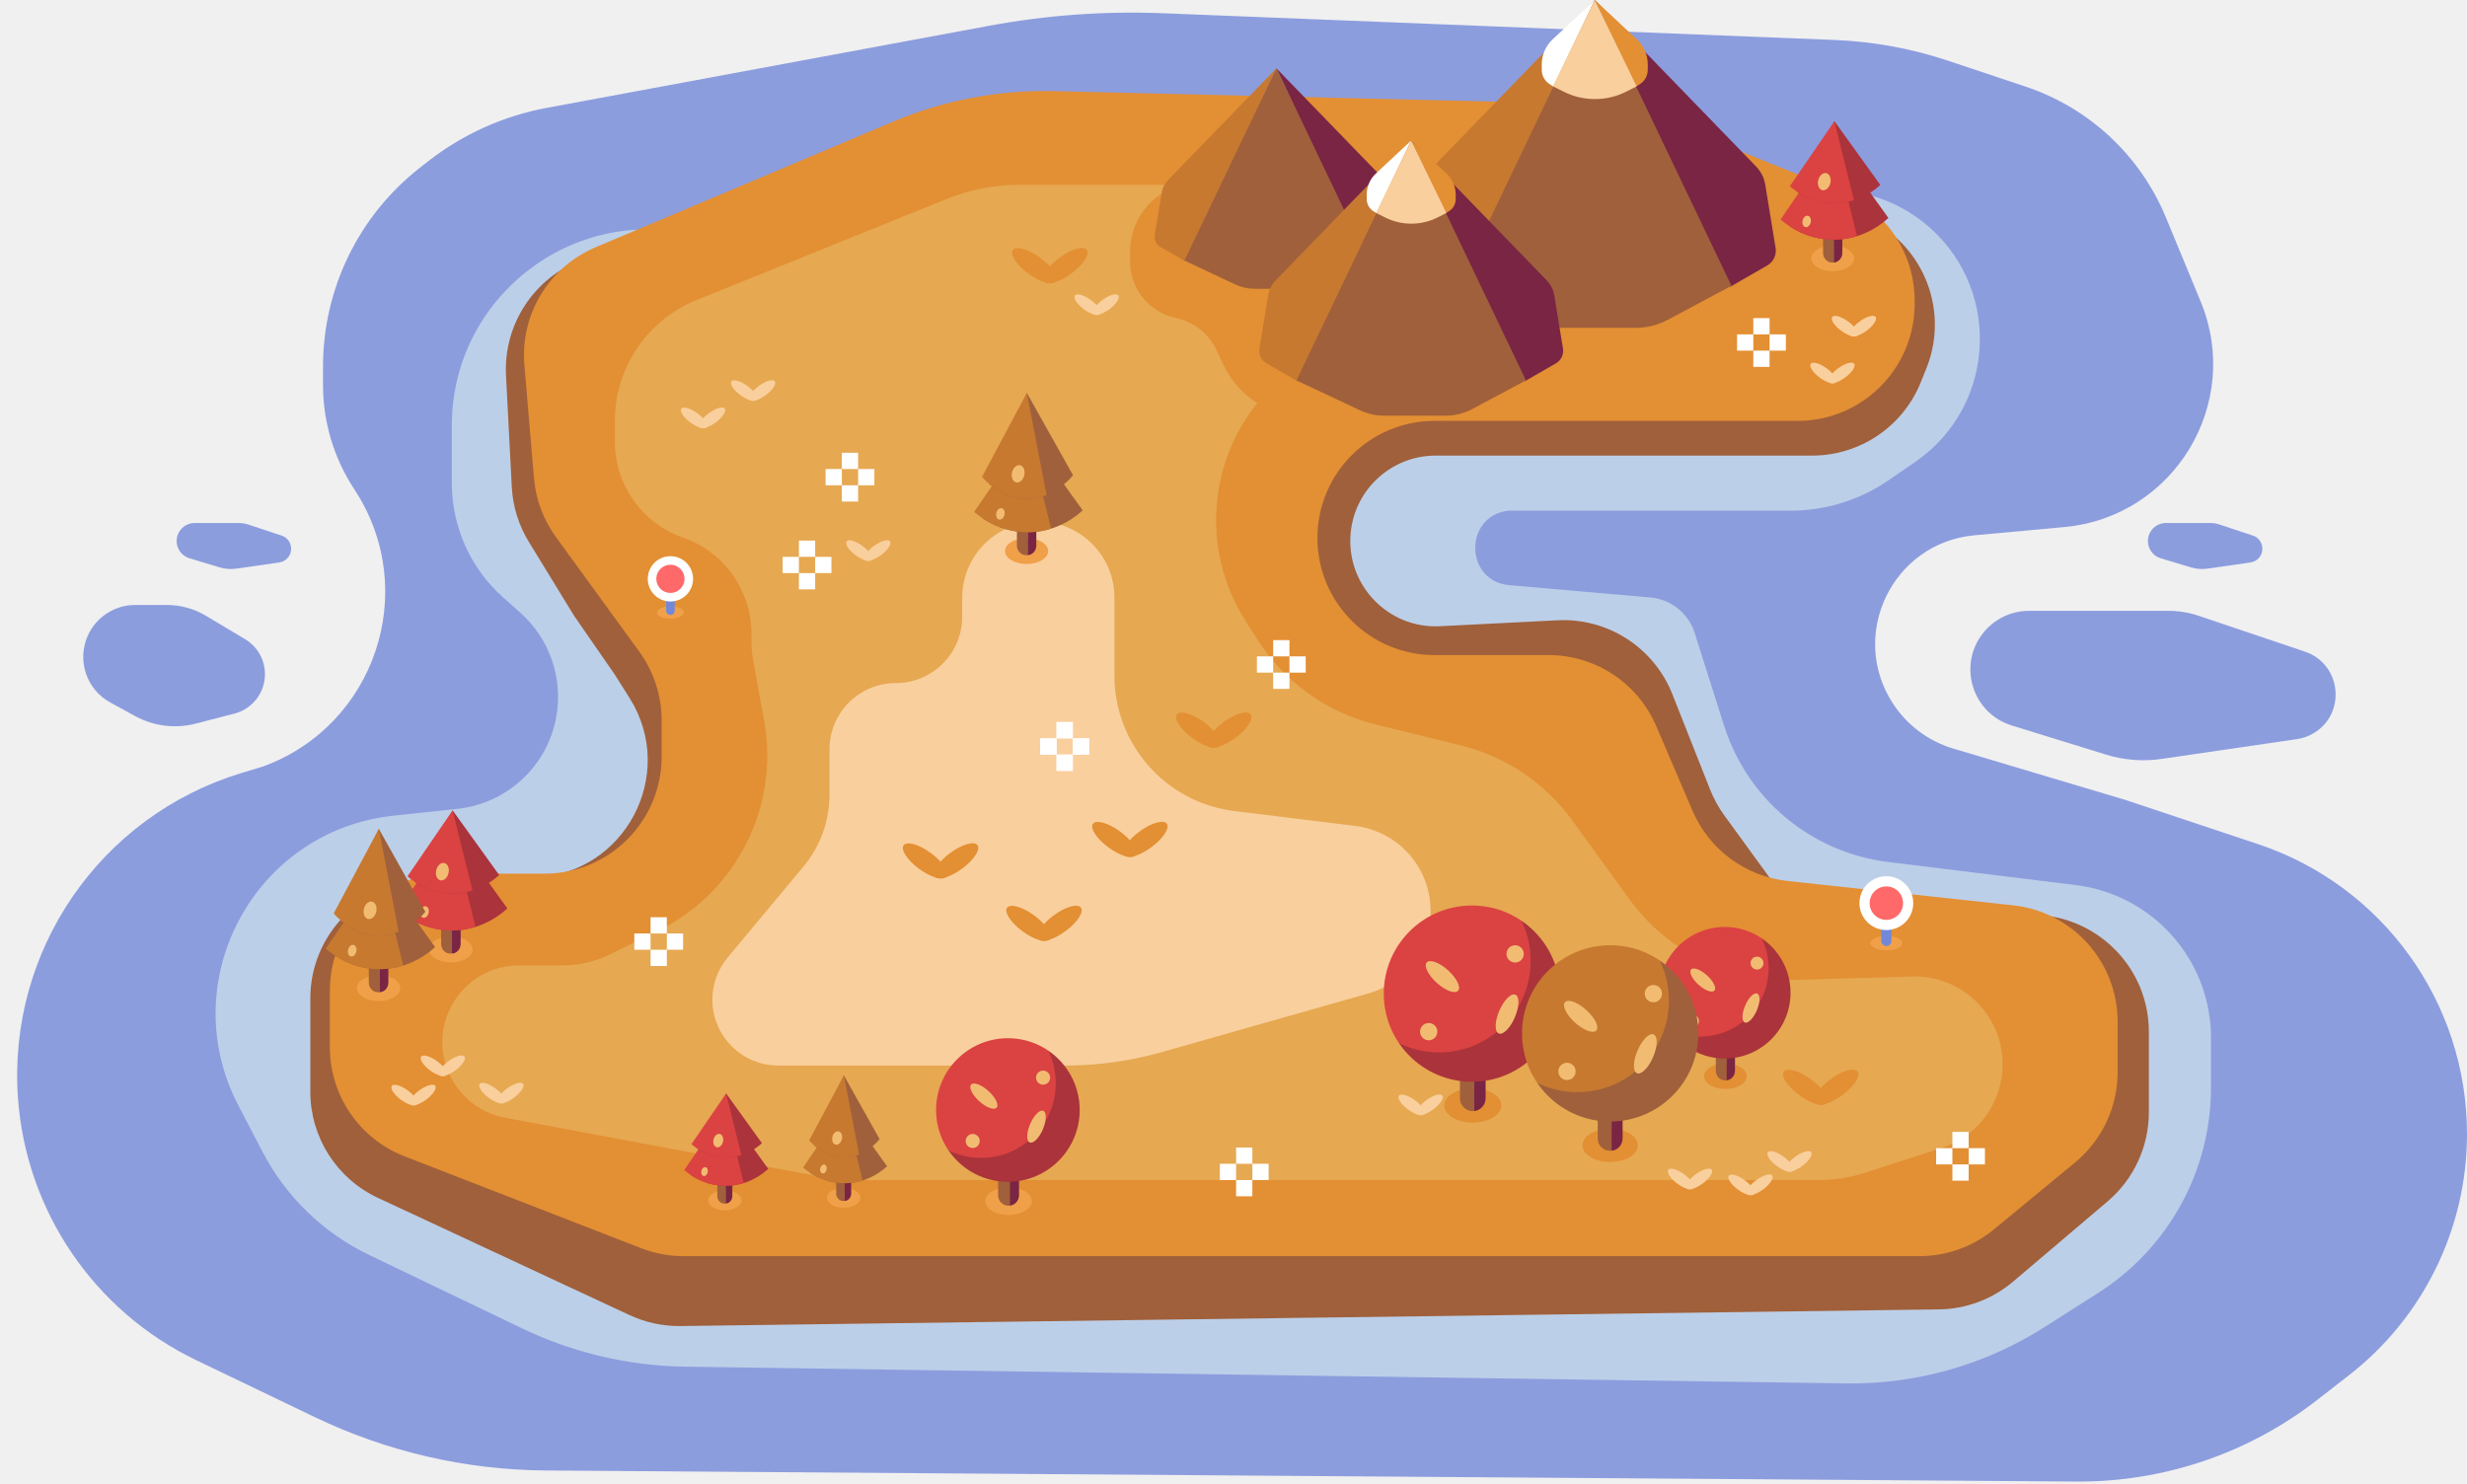
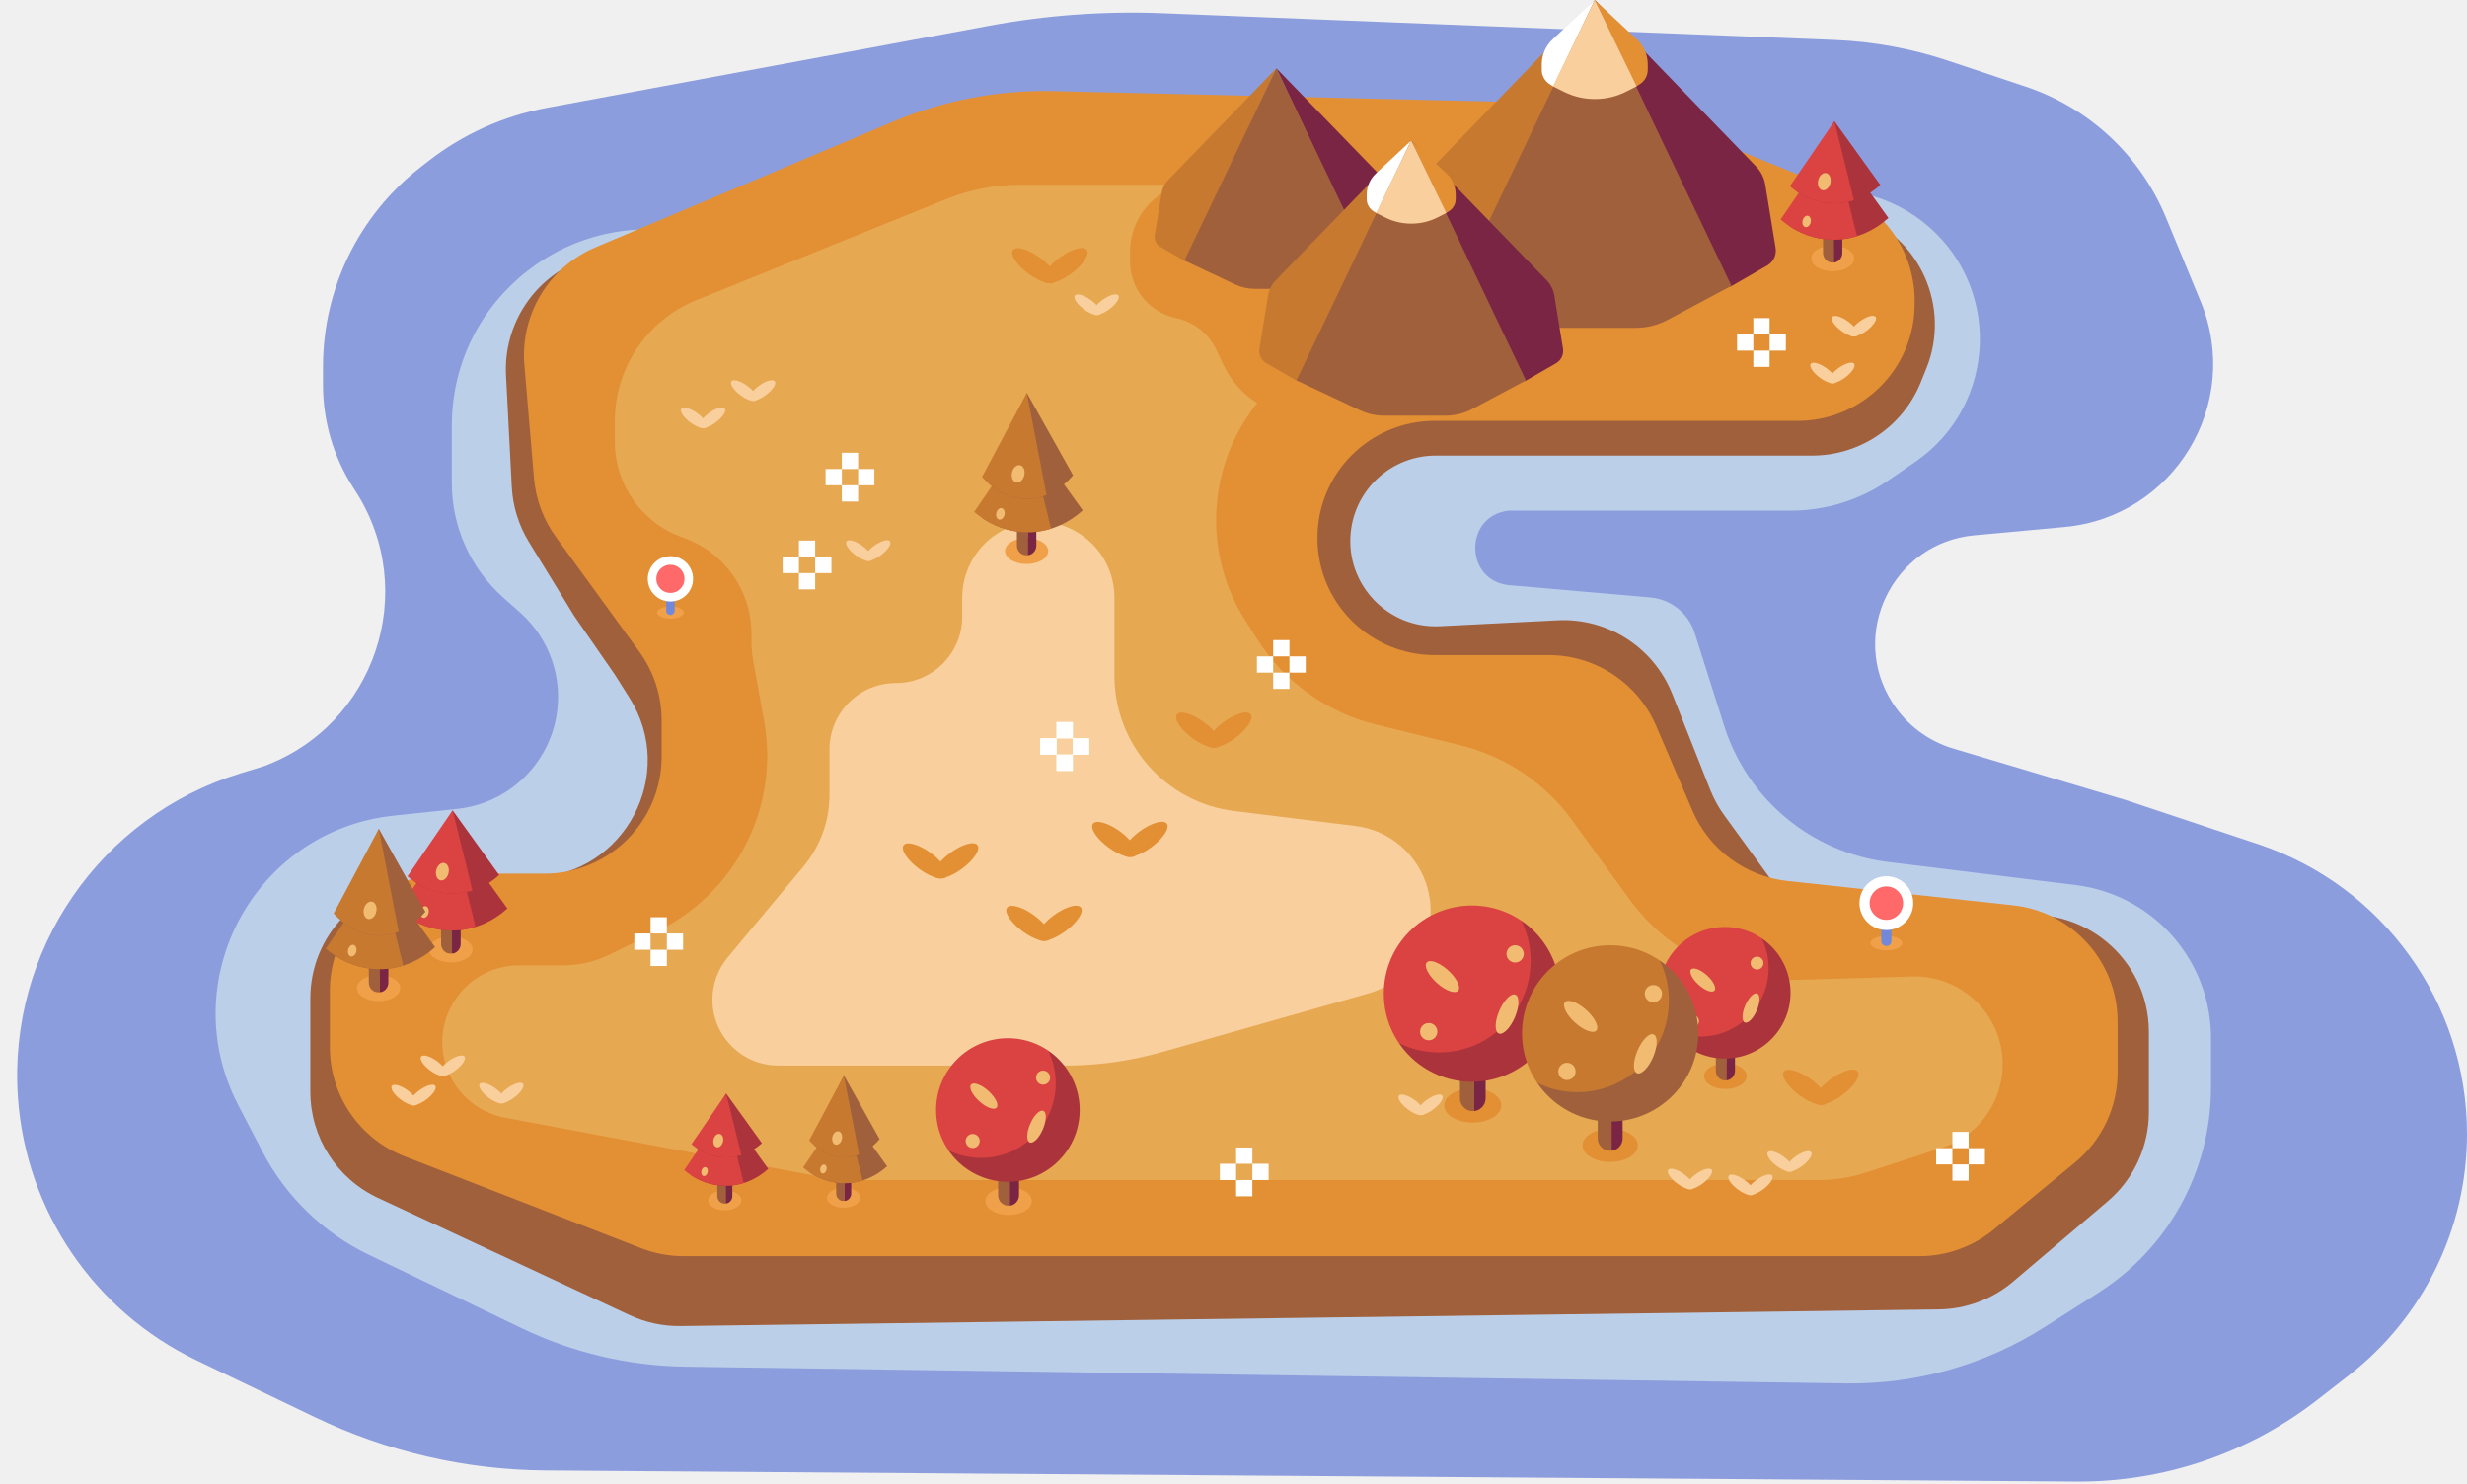
<svg xmlns="http://www.w3.org/2000/svg" width="1264" height="760" viewBox="0 0 1264 760" fill="none">
  <path d="M969.801 360.381C946.94 325.092 969.746 278.144 1011.62 274.3L1057.68 270.071C1113.95 264.906 1149.12 206.72 1127.54 154.504L1109.72 111.403C1096.63 79.72 1070.43 55.279 1037.92 44.413L998.208 31.142C979.405 24.858 959.807 21.269 939.998 20.48L595.805 6.783C566.028 5.598 536.212 7.744 506.912 13.182L280.098 55.275C257.984 59.379 237.183 68.743 219.451 82.578L215.272 85.838C183.862 110.343 165.5 147.958 165.5 187.796V197.254C165.5 215.885 170.858 234.123 180.936 249.793L182.204 251.764C215.168 303.018 192.187 371.616 135 392.669V392.669L123.543 396.158C51.267 418.166 3.819 487.234 9.202 562.594V562.594C13.344 620.561 48.232 671.864 100.62 697.02L161.238 726.129C198.15 743.854 238.524 753.199 279.47 753.495L1063.86 759.17C1108.53 759.493 1152.01 744.752 1187.28 717.327L1203.54 704.676C1241.69 675.013 1264 629.399 1264 581.078V581.078C1264 513.682 1220.87 453.848 1156.93 432.538L1089.11 409.932L1000.74 383.56C987.998 379.757 977.029 371.54 969.801 360.381V360.381Z" fill="#8C9DDE" />
  <path d="M917.461 261.669C935.397 261.669 952.91 256.223 967.682 246.052L981.343 236.646C1023.81 207.406 1025.7 145.357 985.093 113.586V113.586C975.097 105.765 963.308 100.558 950.794 98.437L749.593 64.333C738.551 62.462 727.37 61.521 716.17 61.521L610.486 61.521C588.316 61.521 566.301 65.207 545.34 72.428L413.074 117.997C394.75 124.31 374.99 125.191 356.176 120.533V120.533C292.789 104.841 231.5 152.808 231.5 218.109V247.54C231.5 269.94 241.077 291.272 257.816 306.158L266.585 313.957C281.732 327.427 288.702 347.856 284.947 367.776V367.776C280.229 392.802 259.666 411.778 234.342 414.474L201.68 417.951C130.259 425.554 88.906 502.679 122.1 566.374L134.514 590.197C146.515 613.224 165.649 631.747 189.053 642.993L267.3 680.592C293.453 693.159 322.028 699.885 351.041 700.303L945.819 708.874C981.817 709.392 1017.18 699.36 1047.54 680.013L1075.1 662.457C1111.06 639.542 1132.83 599.852 1132.83 557.21V531.85C1132.83 504.704 1118.88 479.464 1095.89 465.024V465.024C1086.08 458.863 1075.04 454.936 1063.54 453.522L967.385 441.696C928.155 436.872 895.337 409.62 883.387 371.944L868.293 324.357C865.088 314.253 856.119 307.069 845.559 306.15L773.387 299.863C750.26 297.848 749.918 264.152 773 261.669V261.669H917.461Z" fill="#BCCFE8" />
  <path d="M856.839 355.682C847.371 331.765 823.711 316.543 798.021 317.842L737.796 320.887C711.064 322.239 689.398 299.48 692.061 272.846V272.846C694.297 250.485 713.114 233.455 735.588 233.455H928.484C952.965 233.455 974.991 218.582 984.138 195.873L986.993 188.786C999.602 157.483 983.925 121.943 952.306 110.151L835.142 66.452C828.435 63.95 821.334 62.669 814.175 62.669H494.985C487.722 62.669 480.519 63.987 473.728 66.561L297.924 133.165C273.54 142.403 257.914 166.332 259.261 192.372L262.212 249.439C262.729 259.433 265.738 269.14 270.964 277.674L294.232 315.669L315 345.669L322.533 357.608C347.234 396.755 320.179 447.944 273.919 449.587L216.87 451.613C184.582 452.76 159 479.267 159 511.576V559.431C159 582.756 172.518 603.967 193.661 613.818L322.574 673.879C330.753 677.69 339.685 679.607 348.707 679.487L993.42 670.954C1007.37 670.77 1020.82 665.73 1031.45 656.702L1079.83 615.64C1093.26 604.24 1101 587.514 1101 569.898V528.771C1101 490.936 1066.41 462.545 1029.3 469.922L972.647 481.185C949.696 485.747 926.187 476.551 912.424 457.627L883.468 417.813C880.501 413.733 878.061 409.296 876.204 404.605L856.839 355.682Z" fill="#A0603B" />
  <path d="M848.585 372.034C839.13 349.973 817.438 335.669 793.436 335.669H735C701.863 335.669 675 308.806 675 275.669V275.669C675 242.532 701.863 215.669 735 215.669H921C954.137 215.669 981 188.806 981 155.669V154.088C981 129.655 966.185 107.663 943.542 98.483L843.157 57.787C836.441 55.064 829.288 53.58 822.043 53.408L539.981 46.692C511.65 46.018 483.5 51.371 457.396 62.398L305.116 126.723C281.191 136.83 266.484 161.182 268.677 187.061L273.586 244.986C274.511 255.899 278.406 266.352 284.848 275.209L327.524 333.89C334.983 344.145 339 356.499 339 369.18V387.669C339 420.806 312.137 447.669 279 447.669H229C195.863 447.669 169 474.532 169 507.669V536.6C169 561.357 184.206 583.572 207.285 592.532L328.523 639.601C335.448 642.29 342.811 643.669 350.238 643.669H983.444C997.379 643.669 1010.88 638.819 1021.63 629.951L1063.18 595.668C1077 584.27 1085 567.296 1085 549.385V523.546C1085 492.899 1061.9 467.178 1031.43 463.892L915.891 451.432C894.338 449.107 875.715 435.338 867.176 415.413L848.585 372.034Z" fill="#E38F33" />
  <path d="M805.508 420.307C791.62 401.17 771.4 387.572 748.438 381.929L704.859 371.219C679.915 365.089 658.286 349.594 644.456 327.948L638.177 318.119C626.413 299.707 621.294 277.828 623.666 256.107V256.107C628.978 207.49 670.04 170.669 718.947 170.669H897.571C906.027 170.669 913.993 166.698 919.083 159.945V159.945C930.851 144.333 922.593 121.779 903.526 117.457L812.525 96.828C806.195 95.393 799.724 94.669 793.233 94.669H522.448C509.603 94.669 496.878 97.144 484.969 101.958L356.82 153.763C331.545 163.98 315 188.515 315 215.776V226.294C315 248.477 329.046 268.227 350 275.508V275.508C370.954 282.788 385 302.539 385 324.721V328.493C385 331.937 385.31 335.373 385.926 338.761L391.475 369.283C399.477 413.292 377.279 457.263 337.118 476.957L312.41 489.074C304.903 492.755 296.653 494.669 288.292 494.669H265.992C238.453 494.669 219.423 522.216 229.169 547.973V547.973C234.032 560.825 245.244 570.211 258.751 572.739L420.28 602.963C426.345 604.098 432.502 604.669 438.673 604.669H932.342C940.176 604.669 947.961 603.436 955.412 601.016L994.96 588.17C1024.37 578.619 1035.62 542.947 1017.01 518.254V518.254C1008.22 506.597 994.329 499.922 979.738 500.348L934.5 501.669L918.819 502.127C885.771 503.092 854.383 487.66 834.965 460.901L805.508 420.307Z" fill="#E6A851" />
  <ellipse cx="364.915" cy="214.113" rx="7.985" ry="2.966" transform="rotate(-36.245 364.915 214.113)" fill="#F9CF9D" />
  <ellipse rx="7.985" ry="2.966" transform="matrix(-0.806496 -0.59124 -0.59124 0.806496 355.541 214.154)" fill="#F9CF9D" />
  <ellipse cx="390.567" cy="200.113" rx="7.985" ry="2.966" transform="rotate(-36.245 390.567 200.113)" fill="#F9CF9D" />
  <ellipse rx="7.985" ry="2.966" transform="matrix(-0.806496 -0.59124 -0.59124 0.806496 381.193 200.154)" fill="#F9CF9D" />
  <ellipse cx="449.567" cy="282.113" rx="7.985" ry="2.966" transform="rotate(-36.245 449.567 282.113)" fill="#F9CF9D" />
  <ellipse rx="7.985" ry="2.966" transform="matrix(-0.806496 -0.59124 -0.59124 0.806496 440.193 282.154)" fill="#F9CF9D" />
  <ellipse cx="566.567" cy="156.113" rx="7.985" ry="2.966" transform="rotate(-36.245 566.567 156.113)" fill="#F9CF9D" />
  <ellipse rx="7.985" ry="2.966" transform="matrix(-0.806496 -0.59124 -0.59124 0.806496 557.193 156.154)" fill="#F9CF9D" />
  <ellipse cx="954.567" cy="167.113" rx="7.985" ry="2.966" transform="rotate(-36.245 954.567 167.113)" fill="#F9CF9D" />
  <ellipse rx="7.985" ry="2.966" transform="matrix(-0.806496 -0.59124 -0.59124 0.806496 945.193 167.154)" fill="#F9CF9D" />
  <ellipse cx="943.567" cy="191.113" rx="7.985" ry="2.966" transform="rotate(-36.245 943.567 191.113)" fill="#F9CF9D" />
  <ellipse rx="7.985" ry="2.966" transform="matrix(-0.806496 -0.59124 -0.59124 0.806496 934.193 191.154)" fill="#F9CF9D" />
  <ellipse cx="732.567" cy="566.113" rx="7.985" ry="2.966" transform="rotate(-36.245 732.567 566.113)" fill="#F9CF9D" />
  <ellipse rx="7.985" ry="2.966" transform="matrix(-0.806496 -0.59124 -0.59124 0.806496 723.193 566.154)" fill="#F9CF9D" />
  <ellipse cx="966.5" cy="483.275" rx="8.196" ry="3.725" fill="#F0A048" />
  <rect x="963.892" y="471.353" width="5.216" height="13.412" rx="2.608" fill="#7289DA" />
  <circle cx="966.5" cy="462.784" r="11.177" fill="#FF6969" stroke="white" stroke-width="5.216" />
  <ellipse cx="343.5" cy="313.863" rx="6.902" ry="3.137" fill="#F0A048" />
  <rect x="341.304" y="303.823" width="4.392" height="11.294" rx="2.196" fill="#7289DA" />
  <circle cx="343.5" cy="296.608" r="9.412" fill="#FF6969" stroke="white" stroke-width="4.392" />
  <path d="M571 306.262C571 280.792 546.985 262.158 522.313 268.484V268.484C505.063 272.907 493 288.453 493 306.262V316C493 334.778 477.778 350 459 350V350C440.222 350 425 365.222 425 384V407.267C425 420.663 420.303 433.636 411.727 443.928L372.828 490.607C367.77 496.676 365 504.327 365 512.227V512.227C365 530.879 380.121 546 398.773 546H545.825C562.528 546 579.15 543.686 595.218 539.123L701.084 509.063C719.969 503.7 733 486.454 733 466.822V466.822C733 444.652 716.473 425.96 694.47 423.243L632.382 415.578C597.328 411.25 571 381.472 571 346.152V306.262Z" fill="#F9CF9D" />
  <ellipse cx="371.369" cy="615.086" rx="8.551" ry="5.131" fill="#F0A048" />
  <mask id="mask0" mask-type="alpha" maskUnits="userSpaceOnUse" x="367" y="599" width="9" height="18">
    <path d="M367.521 603.542C367.521 601.417 369.244 599.695 371.369 599.695V599.695C373.494 599.695 375.217 601.417 375.217 603.542V612.948C375.217 615.074 373.494 616.796 371.369 616.796V616.796V616.796C369.244 616.796 367.521 615.074 367.521 612.948V603.542Z" fill="#7A2544" />
  </mask>
  <g mask="url(#mask0)">
    <rect x="366.666" y="599.695" width="5.131" height="17.102" fill="#A0603B" />
    <rect x="371.797" y="599.695" width="4.275" height="17.102" fill="#7A2544" />
  </g>
  <path d="M353.905 602.094C360.013 606.202 367.097 608.104 374.198 607.542C381.299 606.98 388.075 603.981 393.61 598.95L371.755 568.58L353.905 602.094Z" fill="#AB333B" />
  <path d="M350.577 599.55C354.853 603.242 359.834 605.766 365.128 606.922C370.422 608.078 375.882 607.833 381.077 606.208L371.755 568.58L350.577 599.55Z" fill="#DB4242" />
  <path d="M357.074 588.422C362.198 591.87 368.141 593.465 374.099 592.994C380.057 592.522 385.742 590.006 390.386 585.785L372.05 560.305L357.074 588.422Z" fill="#AB333B" />
  <path d="M354.282 586.288C357.869 589.386 362.048 591.504 366.49 592.473C370.931 593.443 375.512 593.238 379.87 591.874L372.05 560.305L354.282 586.288Z" fill="#DB4242" />
  <ellipse cx="360.978" cy="600.338" rx="1.655" ry="2.317" transform="rotate(12.9465 360.978 600.338)" fill="#F1BC72" />
  <ellipse cx="368.017" cy="584.458" rx="2.494" ry="3.491" transform="rotate(12.9465 368.017 584.458)" fill="#F1BC72" />
  <ellipse cx="432.273" cy="613.762" rx="8.551" ry="5.131" fill="#F0A048" />
  <mask id="mask1" mask-type="alpha" maskUnits="userSpaceOnUse" x="428" y="598" width="9" height="18">
    <path d="M428.426 602.219C428.426 600.093 430.148 598.371 432.274 598.371V598.371C434.399 598.371 436.121 600.093 436.121 602.219V611.624C436.121 613.75 434.399 615.472 432.274 615.472V615.472V615.472C430.148 615.472 428.426 613.75 428.426 611.624V602.219Z" fill="#7A2544" />
  </mask>
  <g mask="url(#mask1)">
    <rect x="427.571" y="598.371" width="5.131" height="17.102" fill="#A0603B" />
    <rect x="432.701" y="598.371" width="4.275" height="17.102" fill="#7A2544" />
  </g>
  <path d="M414.809 600.77C420.918 604.878 428.001 606.78 435.102 606.218C442.203 605.656 448.979 602.657 454.514 597.626L432.66 567.256L414.809 600.77Z" fill="#A0603B" />
  <path d="M411.481 598.226C415.757 601.918 420.739 604.442 426.032 605.598C431.326 606.754 436.786 606.509 441.981 604.884L432.66 567.256L411.481 598.226Z" fill="#C77930" />
  <path d="M417.384 587.107C422.508 591.529 428.451 593.576 434.409 592.971C440.366 592.366 446.051 589.138 450.695 583.723L432.36 551.037L417.384 587.107Z" fill="#A0603B" />
  <path d="M414.591 584.369C418.179 588.343 422.358 591.06 426.799 592.303C431.241 593.547 435.822 593.284 440.18 591.534L432.36 551.037L414.591 584.369Z" fill="#C77930" />
  <ellipse cx="421.883" cy="599.014" rx="1.655" ry="2.317" transform="rotate(12.9465 421.883 599.014)" fill="#F1BC72" />
  <ellipse cx="428.921" cy="583.134" rx="2.494" ry="3.491" transform="rotate(12.9465 428.921 583.134)" fill="#F1BC72" />
  <ellipse cx="516.764" cy="615.459" rx="11.902" ry="7.141" fill="#F0A048" />
  <mask id="mask2" mask-type="alpha" maskUnits="userSpaceOnUse" x="511" y="594" width="12" height="24">
    <path d="M511.408 599.391C511.408 596.433 513.806 594.035 516.764 594.035V594.035C519.722 594.035 522.12 596.433 522.12 599.391V612.483C522.12 615.441 519.722 617.839 516.764 617.839V617.839V617.839C513.806 617.839 511.408 615.441 511.408 612.483V599.391Z" fill="#7A2544" />
  </mask>
  <g mask="url(#mask2)">
    <rect x="510.218" y="594.035" width="7.141" height="23.804" fill="#A0603B" />
    <rect x="517.359" y="594.035" width="5.951" height="23.804" fill="#7A2544" />
  </g>
  <mask id="mask3" mask-type="alpha" maskUnits="userSpaceOnUse" x="479" y="532" width="75" height="74">
    <circle cx="516.403" cy="568.788" r="36.788" fill="#AB333B" />
  </mask>
  <g mask="url(#mask3)">
    <ellipse cx="516.403" cy="565.903" rx="41.116" ry="45.444" fill="#AB333B" />
    <circle cx="502.698" cy="555.083" r="38.231" fill="#DB4242" />
    <ellipse cx="504.093" cy="561.669" rx="8.81" ry="3.524" transform="rotate(42.1376 504.093 561.669)" fill="#F1BC72" />
    <ellipse cx="531.072" cy="577.313" rx="8.81" ry="3.524" transform="rotate(113.246 531.072 577.313)" fill="#F1BC72" />
    <circle cx="534.437" cy="552.198" r="3.607" fill="#F1BC72" />
    <circle cx="498.37" cy="584.658" r="3.607" fill="#F1BC72" />
  </g>
  <rect x="431.333" y="240.333" width="8.333" height="8.333" transform="rotate(-90 431.333 240.333)" fill="white" />
  <rect x="439.667" y="248.667" width="8.333" height="8.333" transform="rotate(-90 439.667 248.667)" fill="white" />
  <rect x="431.333" y="257" width="8.333" height="8.333" transform="rotate(-90 431.333 257)" fill="white" />
  <rect x="423" y="248.667" width="8.333" height="8.333" transform="rotate(-90 423 248.667)" fill="white" />
  <rect x="409.333" y="285.333" width="8.333" height="8.333" transform="rotate(-90 409.333 285.333)" fill="white" />
  <rect x="417.667" y="293.667" width="8.333" height="8.333" transform="rotate(-90 417.667 293.667)" fill="white" />
  <rect x="409.333" y="302" width="8.333" height="8.333" transform="rotate(-90 409.333 302)" fill="white" />
  <rect x="401" y="293.667" width="8.333" height="8.333" transform="rotate(-90 401 293.667)" fill="white" />
  <rect x="652.333" y="336.333" width="8.333" height="8.333" transform="rotate(-90 652.333 336.333)" fill="white" />
  <rect x="660.667" y="344.667" width="8.333" height="8.333" transform="rotate(-90 660.667 344.667)" fill="white" />
  <rect x="652.333" y="353" width="8.333" height="8.333" transform="rotate(-90 652.333 353)" fill="white" />
  <rect x="644" y="344.667" width="8.333" height="8.333" transform="rotate(-90 644 344.667)" fill="white" />
  <rect x="1000.33" y="588.333" width="8.333" height="8.333" transform="rotate(-90 1000.33 588.333)" fill="white" />
  <rect x="1008.67" y="596.667" width="8.333" height="8.333" transform="rotate(-90 1008.67 596.667)" fill="white" />
  <rect x="1000.33" y="605" width="8.333" height="8.333" transform="rotate(-90 1000.33 605)" fill="white" />
  <rect x="992" y="596.667" width="8.333" height="8.333" transform="rotate(-90 992 596.667)" fill="white" />
  <rect x="633.333" y="596.333" width="8.333" height="8.333" transform="rotate(-90 633.333 596.333)" fill="white" />
  <rect x="641.667" y="604.667" width="8.333" height="8.333" transform="rotate(-90 641.667 604.667)" fill="white" />
  <rect x="633.333" y="613" width="8.333" height="8.333" transform="rotate(-90 633.333 613)" fill="white" />
  <rect x="625" y="604.667" width="8.333" height="8.333" transform="rotate(-90 625 604.667)" fill="white" />
  <rect x="541.333" y="378.333" width="8.333" height="8.333" transform="rotate(-90 541.333 378.333)" fill="white" />
  <rect x="549.667" y="386.667" width="8.333" height="8.333" transform="rotate(-90 549.667 386.667)" fill="white" />
  <rect x="541.333" y="395" width="8.333" height="8.333" transform="rotate(-90 541.333 395)" fill="white" />
  <rect x="533" y="386.667" width="8.333" height="8.333" transform="rotate(-90 533 386.667)" fill="white" />
  <rect x="333.333" y="478.333" width="8.333" height="8.333" transform="rotate(-90 333.333 478.333)" fill="white" />
  <rect x="341.667" y="486.667" width="8.333" height="8.333" transform="rotate(-90 341.667 486.667)" fill="white" />
  <rect x="333.333" y="495" width="8.333" height="8.333" transform="rotate(-90 333.333 495)" fill="white" />
  <rect x="325" y="486.667" width="8.333" height="8.333" transform="rotate(-90 325 486.667)" fill="white" />
  <rect x="541.333" y="378.333" width="8.333" height="8.333" transform="rotate(-90 541.333 378.333)" fill="white" />
  <rect x="549.667" y="386.667" width="8.333" height="8.333" transform="rotate(-90 549.667 386.667)" fill="white" />
  <rect x="541.333" y="395" width="8.333" height="8.333" transform="rotate(-90 541.333 395)" fill="white" />
  <rect x="533" y="386.667" width="8.333" height="8.333" transform="rotate(-90 533 386.667)" fill="white" />
  <ellipse cx="629.881" cy="374.099" rx="13.582" ry="5.045" transform="rotate(-36.245 629.881 374.099)" fill="#E38F33" />
  <ellipse rx="13.582" ry="5.045" transform="matrix(-0.806496 -0.59124 -0.59124 0.806496 613.937 374.168)" fill="#E38F33" />
  <ellipse cx="851.881" cy="533.099" rx="13.582" ry="5.045" transform="rotate(-36.245 851.881 533.099)" fill="#E38F33" />
  <ellipse rx="13.582" ry="5.045" transform="matrix(-0.806496 -0.59124 -0.59124 0.806496 835.937 533.168)" fill="#E38F33" />
  <ellipse cx="940.88" cy="557.099" rx="13.582" ry="5.045" transform="rotate(-36.245 940.88 557.099)" fill="#E38F33" />
  <ellipse rx="13.582" ry="5.045" transform="matrix(-0.806496 -0.59124 -0.59124 0.806496 924.937 557.168)" fill="#E38F33" />
  <ellipse cx="545.881" cy="136.099" rx="13.582" ry="5.045" transform="rotate(-36.245 545.881 136.099)" fill="#E38F33" />
  <ellipse rx="13.582" ry="5.045" transform="matrix(-0.806496 -0.59124 -0.59124 0.806496 529.937 136.168)" fill="#E38F33" />
  <ellipse cx="542.881" cy="473.099" rx="13.582" ry="5.045" transform="rotate(-36.245 542.881 473.099)" fill="#E38F33" />
  <ellipse rx="13.582" ry="5.045" transform="matrix(-0.806496 -0.59124 -0.59124 0.806496 526.937 473.168)" fill="#E38F33" />
  <ellipse cx="586.881" cy="430.099" rx="13.582" ry="5.045" transform="rotate(-36.245 586.881 430.099)" fill="#E38F33" />
  <ellipse rx="13.582" ry="5.045" transform="matrix(-0.806496 -0.59124 -0.59124 0.806496 570.937 430.168)" fill="#E38F33" />
  <ellipse cx="489.881" cy="441.099" rx="13.582" ry="5.045" transform="rotate(-36.245 489.881 441.099)" fill="#E38F33" />
  <ellipse rx="13.582" ry="5.045" transform="matrix(-0.806496 -0.59124 -0.59124 0.806496 473.937 441.168)" fill="#E38F33" />
  <ellipse cx="231.019" cy="486.511" rx="11.127" ry="6.676" fill="#F0A048" />
  <mask id="mask4" mask-type="alpha" maskUnits="userSpaceOnUse" x="226" y="466" width="11" height="23">
    <path d="M226.011 471.489C226.011 468.724 228.253 466.482 231.019 466.482V466.482C233.784 466.482 236.026 468.724 236.026 471.489V483.729C236.026 486.494 233.784 488.736 231.019 488.736V488.736V488.736C228.253 488.736 226.011 486.494 226.011 483.729V471.489Z" fill="#7A2544" />
  </mask>
  <g mask="url(#mask4)">
    <rect x="224.899" y="466.482" width="6.676" height="22.254" fill="#A0603B" />
    <rect x="231.575" y="466.482" width="5.564" height="22.254" fill="#7A2544" />
  </g>
  <path d="M208.293 469.604C216.241 474.95 225.459 477.425 234.699 476.694C243.94 475.962 252.757 472.059 259.96 465.513L231.521 425.994L208.293 469.604Z" fill="#AB333B" />
  <path d="M203.962 466.293C209.526 471.099 216.009 474.383 222.897 475.887C229.786 477.39 236.891 477.072 243.651 474.957L231.521 425.994L203.962 466.293Z" fill="#DB4242" />
  <path d="M212.416 451.814C219.085 456.299 226.818 458.376 234.571 457.762C242.323 457.148 249.721 453.874 255.764 448.382L231.904 415.226L212.416 451.814Z" fill="#AB333B" />
  <path d="M208.783 449.036C213.451 453.068 218.89 455.823 224.669 457.085C230.448 458.347 236.409 458.08 242.081 456.305L231.904 415.226L208.783 449.036Z" fill="#DB4242" />
  <ellipse cx="217.497" cy="467.319" rx="2.154" ry="3.015" transform="rotate(12.9465 217.497 467.319)" fill="#F1BC72" />
  <ellipse cx="226.656" cy="446.655" rx="3.245" ry="4.543" transform="rotate(12.9465 226.656 446.655)" fill="#F1BC72" />
  <ellipse cx="193.976" cy="506.324" rx="11.127" ry="6.676" fill="#F0A048" />
  <mask id="mask5" mask-type="alpha" maskUnits="userSpaceOnUse" x="188" y="486" width="11" height="23">
    <path d="M188.969 491.302C188.969 488.537 191.211 486.295 193.976 486.295V486.295C196.742 486.295 198.984 488.537 198.984 491.302V503.542C198.984 506.307 196.742 508.549 193.976 508.549V508.549V508.549C191.211 508.549 188.969 506.307 188.969 503.542V491.302Z" fill="#7A2544" />
  </mask>
  <g mask="url(#mask5)">
    <rect x="187.857" y="486.295" width="6.676" height="22.254" fill="#A0603B" />
    <rect x="194.533" y="486.295" width="5.564" height="22.254" fill="#7A2544" />
  </g>
  <path d="M171.251 489.417C179.199 494.764 188.417 497.238 197.657 496.507C206.897 495.775 215.715 491.873 222.918 485.327L194.479 445.807L171.251 489.417Z" fill="#A0603B" />
  <path d="M166.92 486.106C172.484 490.912 178.967 494.196 185.855 495.7C192.744 497.204 199.849 496.885 206.609 494.77L194.479 445.807L166.92 486.106Z" fill="#C77930" />
  <path d="M174.601 471.638C181.269 477.392 189.002 480.056 196.755 479.268C204.507 478.481 211.905 474.281 217.948 467.235L194.088 424.702L174.601 471.638Z" fill="#A0603B" />
  <path d="M170.967 468.075C175.635 473.247 181.074 476.782 186.853 478.4C192.632 480.018 198.594 479.676 204.265 477.399L194.088 424.702L170.967 468.075Z" fill="#C77930" />
  <ellipse cx="180.455" cy="487.132" rx="2.154" ry="3.015" transform="rotate(12.9465 180.455 487.132)" fill="#F1BC72" />
  <ellipse cx="189.614" cy="466.468" rx="3.245" ry="4.543" transform="rotate(12.9465 189.614 466.468)" fill="#F1BC72" />
  <ellipse cx="526.001" cy="282.37" rx="11.049" ry="6.63" fill="#F0A048" />
  <mask id="mask6" mask-type="alpha" maskUnits="userSpaceOnUse" x="521" y="262" width="10" height="23">
    <path d="M521.029 267.454C521.029 264.708 523.255 262.482 526.001 262.482V262.482C528.747 262.482 530.973 264.708 530.973 267.454V279.608C530.973 282.354 528.747 284.58 526.001 284.58V284.58V284.58C523.255 284.58 521.029 282.354 521.029 279.608V267.454Z" fill="#7A2544" />
  </mask>
  <g mask="url(#mask6)">
    <rect x="519.924" y="262.482" width="6.63" height="22.098" fill="#A0603B" />
    <rect x="526.553" y="262.482" width="5.525" height="22.098" fill="#7A2544" />
  </g>
  <path d="M503.435 265.582C511.327 270.891 520.48 273.349 529.656 272.622C538.832 271.896 547.588 268.02 554.74 261.52L526.5 222.277L503.435 265.582Z" fill="#A0603B" />
  <path d="M499.134 262.295C504.659 267.066 511.096 270.328 517.937 271.821C524.777 273.314 531.832 272.998 538.545 270.898L526.5 222.277L499.134 262.295Z" fill="#C77930" />
  <path d="M506.761 247.927C513.382 253.641 521.062 256.286 528.76 255.504C536.458 254.722 543.804 250.551 549.805 243.555L526.112 201.319L506.761 247.927Z" fill="#A0603B" />
  <path d="M503.153 244.389C507.788 249.525 513.189 253.035 518.928 254.642C524.666 256.249 530.586 255.909 536.218 253.648L526.112 201.319L503.153 244.389Z" fill="#C77930" />
  <ellipse cx="512.574" cy="263.313" rx="2.139" ry="2.994" transform="rotate(12.9465 512.574 263.313)" fill="#F1BC72" />
  <ellipse cx="521.669" cy="242.793" rx="3.222" ry="4.511" transform="rotate(12.9465 521.669 242.793)" fill="#F1BC72" />
  <path d="M595.128 99.114C602.81 93.227 612.32 90.234 621.989 90.661L911.505 103.448C919.476 103.8 926.945 107.44 932.135 113.501V113.501C940.375 123.124 941.368 136.998 934.583 147.697L928.036 158.021C920.452 169.98 907.718 177.712 893.609 178.926L835.301 183.942C827.161 184.642 819.202 186.736 811.771 190.133L798.476 196.211C791.537 199.383 784.134 201.421 776.549 202.246L674.01 213.407C654.259 215.557 635.321 204.932 626.861 186.955L623.286 179.357C619.327 170.944 611.653 164.874 602.555 162.959V162.959C588.827 160.069 579 147.958 579 133.929V129.07C579 117.978 584.162 107.517 592.967 100.77L595.128 99.114Z" fill="#E38F33" />
  <rect x="898.333" y="171.333" width="8.333" height="8.333" transform="rotate(-90 898.333 171.333)" fill="white" />
  <rect x="906.667" y="179.667" width="8.333" height="8.333" transform="rotate(-90 906.667 179.667)" fill="white" />
  <rect x="898.333" y="188" width="8.333" height="8.333" transform="rotate(-90 898.333 188)" fill="white" />
  <rect x="890" y="179.667" width="8.333" height="8.333" transform="rotate(-90 890 179.667)" fill="white" />
  <path d="M653.974 35L607.344 133.875L594.527 126.49C592.404 125.268 591.261 122.859 591.656 120.442L595.212 98.674C595.6 96.302 596.703 94.106 598.376 92.381L653.974 35Z" fill="#C77930" />
  <path d="M653.974 35L700.604 133.875L713.421 126.49C715.543 125.268 716.687 122.859 716.292 120.442L712.736 98.674C712.348 96.302 711.245 94.106 709.572 92.381L653.974 35Z" fill="#7A2544" />
  <path d="M653.974 35L701.084 133.505L679.115 145.228C675.704 147.048 671.898 148 668.032 148H642.919C639.452 148 636.028 147.234 632.892 145.758L606.864 133.505L653.974 35Z" fill="#A0603B" />
  <path d="M817.099 0L747.774 147L728.717 136.021C725.562 134.203 723.863 130.622 724.45 127.028L729.736 94.665C730.312 91.14 731.953 87.875 734.439 85.309L817.099 0Z" fill="#C77930" />
  <path d="M817.099 0L796.989 44.975L794.147 43.248C791.535 41.66 789.941 38.826 789.941 35.77V32.974C789.941 28.127 791.951 23.496 795.493 20.187L817.099 0Z" fill="white" />
  <path d="M817.099 0L886.424 147L905.481 136.021C908.636 134.203 910.335 130.622 909.748 127.028L904.462 94.665C903.886 91.14 902.245 87.875 899.759 85.309L817.099 0Z" fill="#7A2544" />
  <path d="M817.099 0L837.209 44.975L840.051 43.248C842.663 41.66 844.257 38.826 844.257 35.77V32.974C844.257 28.127 842.247 23.496 838.705 20.187L817.099 0Z" fill="#E38F33" />
  <path d="M817.099 0L887.139 146.45L854.476 163.879C849.406 166.585 843.747 168 837.999 168H800.663C795.509 168 790.418 166.862 785.755 164.667L747.059 146.45L817.099 0Z" fill="#A0603B" />
  <path d="M817.099 0L838.54 44.24L833.288 46.922C828.36 49.438 822.905 50.75 817.372 50.75H816.98C811.58 50.75 806.252 49.5 801.415 47.099L795.658 44.24L817.099 0Z" fill="#F9CF9D" />
  <path d="M723.052 72L664.868 195.375L648.874 186.16C646.227 184.635 644.8 181.629 645.293 178.613L649.73 151.451C650.213 148.492 651.591 145.752 653.677 143.599L723.052 72Z" fill="#C77930" />
  <path d="M723.052 72L706.174 109.747L703.789 108.297C701.597 106.965 700.259 104.586 700.259 102.021V99.675C700.259 95.606 701.946 91.72 704.919 88.943L723.052 72Z" fill="white" />
  <path d="M723.052 72L781.236 195.375L797.23 186.16C799.878 184.635 801.304 181.629 800.812 178.613L796.374 151.451C795.891 148.492 794.514 145.752 792.427 143.599L723.052 72Z" fill="#7A2544" />
  <path d="M723.052 72L739.93 109.747L742.316 108.297C744.508 106.965 745.846 104.586 745.846 102.021V99.675C745.846 95.606 744.158 91.72 741.185 88.943L723.052 72Z" fill="#E38F33" />
  <path d="M723.052 72L781.836 194.914L754.422 209.541C750.167 211.812 745.417 213 740.594 213H709.257C704.932 213 700.66 212.045 696.746 210.202L664.268 194.914L723.052 72Z" fill="#A0603B" />
  <path d="M723.052 72L741.047 109.13L736.639 111.381C732.503 113.493 727.925 114.594 723.281 114.594H722.952C718.42 114.594 713.949 113.545 709.889 111.529L705.057 109.13L723.052 72Z" fill="#F9CF9D" />
  <ellipse cx="939.004" cy="132.412" rx="10.979" ry="6.588" fill="#F0A048" />
  <mask id="mask7" mask-type="alpha" maskUnits="userSpaceOnUse" x="934" y="112" width="10" height="23">
    <path d="M934.064 117.591C934.064 114.862 936.276 112.65 939.004 112.65V112.65C941.733 112.65 943.945 114.862 943.945 117.591V129.668C943.945 132.396 941.733 134.608 939.004 134.608V134.608V134.608C936.276 134.608 934.064 132.396 934.064 129.668V117.591Z" fill="#7A2544" />
  </mask>
  <g mask="url(#mask7)">
    <rect x="932.966" y="112.65" width="6.588" height="21.958" fill="#A0603B" />
    <rect x="939.553" y="112.65" width="5.49" height="21.958" fill="#7A2544" />
  </g>
  <path d="M916.581 115.73C924.423 121.006 933.518 123.448 942.636 122.726C951.754 122.004 960.454 118.153 967.561 111.694L939.5 72.7L916.581 115.73Z" fill="#AB333B" />
  <path d="M912.308 112.464C917.797 117.205 924.194 120.446 930.991 121.93C937.788 123.414 944.798 123.1 951.469 121.013L939.5 72.7L912.308 112.464Z" fill="#DB4242" />
  <path d="M920.649 98.177C927.229 102.603 934.86 104.652 942.509 104.046C950.159 103.44 957.458 100.21 963.421 94.79L939.878 62.075L920.649 98.177Z" fill="#AB333B" />
  <path d="M917.064 95.436C921.67 99.414 927.037 102.133 932.739 103.378C938.442 104.623 944.323 104.359 949.92 102.608L939.878 62.075L917.064 95.436Z" fill="#DB4242" />
  <ellipse cx="925.663" cy="113.475" rx="2.125" ry="2.975" transform="rotate(12.9465 925.663 113.475)" fill="#F1BC72" />
  <ellipse cx="934.7" cy="93.086" rx="3.202" ry="4.483" transform="rotate(12.9465 934.7 93.0862)" fill="#F1BC72" />
  <ellipse cx="754.6" cy="566.446" rx="14.61" ry="8.766" fill="#E38F33" />
  <mask id="mask8" mask-type="alpha" maskUnits="userSpaceOnUse" x="748" y="540" width="14" height="30">
    <path d="M748.026 546.723C748.026 543.092 750.969 540.148 754.6 540.148V540.148C758.231 540.148 761.175 543.092 761.175 546.723V562.793C761.175 566.424 758.231 569.368 754.6 569.368V569.368V569.368C750.969 569.368 748.026 566.424 748.026 562.793V546.723Z" fill="#7A2544" />
  </mask>
  <g mask="url(#mask8)">
    <rect x="746.565" y="540.148" width="8.766" height="29.22" fill="#A0603B" />
    <rect x="755.331" y="540.148" width="7.305" height="29.22" fill="#7A2544" />
  </g>
  <mask id="mask9" mask-type="alpha" maskUnits="userSpaceOnUse" x="709" y="464" width="91" height="91">
    <circle cx="754.158" cy="509.158" r="45.158" fill="#AB333B" />
  </mask>
  <g mask="url(#mask9)">
    <ellipse cx="754.158" cy="505.616" rx="50.47" ry="55.783" fill="#AB333B" />
    <circle cx="737.334" cy="492.334" r="46.929" fill="#DB4242" />
    <ellipse cx="739.047" cy="500.419" rx="10.815" ry="4.326" transform="rotate(42.1376 739.047 500.419)" fill="#F1BC72" />
    <ellipse cx="772.163" cy="519.621" rx="10.815" ry="4.326" transform="rotate(113.246 772.163 519.621)" fill="#F1BC72" />
    <circle cx="776.294" cy="488.792" r="4.427" fill="#F1BC72" />
    <circle cx="732.022" cy="528.637" r="4.427" fill="#F1BC72" />
  </g>
  <ellipse cx="901.567" cy="607.113" rx="7.985" ry="2.966" transform="rotate(-36.245 901.567 607.113)" fill="#F9CF9D" />
  <ellipse rx="7.985" ry="2.966" transform="matrix(-0.806496 -0.59124 -0.59124 0.806496 892.193 607.154)" fill="#F9CF9D" />
  <ellipse cx="921.567" cy="595.113" rx="7.985" ry="2.966" transform="rotate(-36.245 921.567 595.113)" fill="#F9CF9D" />
  <ellipse rx="7.985" ry="2.966" transform="matrix(-0.806496 -0.59124 -0.59124 0.806496 912.193 595.154)" fill="#F9CF9D" />
  <ellipse cx="870.567" cy="604.113" rx="7.985" ry="2.966" transform="rotate(-36.245 870.567 604.113)" fill="#F9CF9D" />
  <ellipse rx="7.985" ry="2.966" transform="matrix(-0.806496 -0.59124 -0.59124 0.806496 861.193 604.154)" fill="#F9CF9D" />
  <ellipse cx="231.567" cy="546.113" rx="7.985" ry="2.966" transform="rotate(-36.245 231.567 546.113)" fill="#F9CF9D" />
  <ellipse rx="7.985" ry="2.966" transform="matrix(-0.806496 -0.59124 -0.59124 0.806496 222.193 546.154)" fill="#F9CF9D" />
  <ellipse cx="261.567" cy="560.113" rx="7.985" ry="2.966" transform="rotate(-36.245 261.567 560.113)" fill="#F9CF9D" />
  <ellipse rx="7.985" ry="2.966" transform="matrix(-0.806496 -0.59124 -0.59124 0.806496 252.193 560.154)" fill="#F9CF9D" />
  <ellipse cx="216.567" cy="561.113" rx="7.985" ry="2.966" transform="rotate(-36.245 216.567 561.113)" fill="#F9CF9D" />
  <ellipse rx="7.985" ry="2.966" transform="matrix(-0.806496 -0.59124 -0.59124 0.806496 207.193 561.154)" fill="#F9CF9D" />
  <ellipse cx="884.033" cy="551.458" rx="10.904" ry="6.542" fill="#E38F33" />
  <mask id="mask10" mask-type="alpha" maskUnits="userSpaceOnUse" x="879" y="531" width="10" height="23">
    <path d="M879.126 536.738C879.126 534.028 881.323 531.831 884.033 531.831V531.831C886.742 531.831 888.939 534.028 888.939 536.738V548.732C888.939 551.442 886.742 553.639 884.033 553.639V553.639V553.639C881.323 553.639 879.126 551.442 879.126 548.732V536.738Z" fill="#7A2544" />
  </mask>
  <g mask="url(#mask10)">
    <rect x="878.036" y="531.831" width="6.542" height="21.807" fill="#A0603B" />
    <rect x="884.578" y="531.831" width="5.452" height="21.807" fill="#7A2544" />
  </g>
  <mask id="mask11" mask-type="alpha" maskUnits="userSpaceOnUse" x="850" y="475" width="68" height="68">
    <circle cx="883.702" cy="508.702" r="33.702" fill="#AB333B" />
  </mask>
  <g mask="url(#mask11)">
    <ellipse cx="883.702" cy="506.059" rx="37.667" ry="41.632" fill="#AB333B" />
    <circle cx="871.146" cy="496.146" r="35.024" fill="#DB4242" />
    <ellipse cx="872.425" cy="502.181" rx="8.071" ry="3.229" transform="rotate(42.1376 872.425 502.181)" fill="#F1BC72" />
    <ellipse cx="897.14" cy="516.512" rx="8.071" ry="3.229" transform="rotate(113.246 897.14 516.512)" fill="#F1BC72" />
    <circle cx="900.223" cy="493.503" r="3.304" fill="#F1BC72" />
    <circle cx="867.182" cy="523.24" r="3.304" fill="#F1BC72" />
  </g>
  <ellipse cx="824.993" cy="586.9" rx="14.167" ry="8.5" fill="#E38F33" />
  <mask id="mask12" mask-type="alpha" maskUnits="userSpaceOnUse" x="818" y="561" width="14" height="29">
    <path d="M818.618 567.774C818.618 564.253 821.472 561.399 824.993 561.399V561.399C828.514 561.399 831.369 564.253 831.369 567.774V583.358C831.369 586.879 828.514 589.733 824.993 589.733V589.733V589.733C821.472 589.733 818.618 586.879 818.618 583.358V567.774Z" fill="#7A2544" />
  </mask>
  <g mask="url(#mask12)">
    <rect x="817.201" y="561.399" width="8.5" height="28.334" fill="#A0603B" />
    <rect x="825.702" y="561.399" width="7.084" height="28.334" fill="#7A2544" />
  </g>
  <mask id="mask13" mask-type="alpha" maskUnits="userSpaceOnUse" x="779" y="484" width="92" height="91">
    <circle cx="824.993" cy="529.523" r="45.158" fill="#AB333B" />
  </mask>
  <g mask="url(#mask13)">
    <ellipse cx="824.993" cy="525.981" rx="50.47" ry="55.783" fill="#A0603B" />
    <circle cx="808.17" cy="512.699" r="46.929" fill="#C77930" />
    <ellipse cx="809.882" cy="520.784" rx="10.815" ry="4.326" transform="rotate(42.1376 809.882 520.784)" fill="#F1BC72" />
    <ellipse cx="842.999" cy="539.987" rx="10.815" ry="4.326" transform="rotate(113.246 842.999 539.987)" fill="#F1BC72" />
    <circle cx="847.129" cy="509.158" r="4.427" fill="#F1BC72" />
    <circle cx="802.857" cy="549.003" r="4.427" fill="#F1BC72" />
  </g>
-   <path d="M1015.98 324.485C1021.67 317.234 1030.38 313 1039.6 313H1111.07C1116.32 313 1121.54 313.857 1126.52 315.536L1180.94 333.902C1200.05 340.352 1202.34 366.463 1184.65 376.141V376.141C1182.23 377.459 1179.61 378.338 1176.89 378.735L1107.51 388.879C1097.96 390.275 1088.21 389.52 1078.99 386.668L1030.73 371.741C1010.6 365.517 1002.97 341.051 1015.98 324.485V324.485Z" fill="#8C9DDE" />
-   <path d="M1102.54 271.456C1104.29 269.271 1106.94 268 1109.74 268H1132.43C1134.02 268 1135.59 268.254 1137.1 268.752L1154.28 274.431C1160.21 276.392 1160.91 284.499 1155.4 287.448V287.448C1154.67 287.841 1153.88 288.101 1153.05 288.219L1131.07 291.369C1128.17 291.785 1125.21 291.559 1122.4 290.709L1107.06 286.06C1100.81 284.166 1098.45 276.553 1102.54 271.456V271.456Z" fill="#8C9DDE" />
-   <path d="M92.535 271.456C94.287 269.271 96.935 268 99.736 268H122.431C124.018 268 125.594 268.254 127.101 268.752L144.278 274.431C150.209 276.392 150.91 284.499 145.404 287.448V287.448C144.672 287.841 143.877 288.101 143.055 288.219L121.067 291.369C118.165 291.785 115.207 291.559 112.401 290.709L97.059 286.06C90.807 284.166 88.449 276.553 92.535 271.456V271.456Z" fill="#8C9DDE" />
-   <path d="M44.939 325.811C49.207 316.197 58.739 310 69.258 310H85.527C92.538 310 99.418 311.897 105.438 315.491L125.589 327.52C137.391 334.565 139.282 350.895 129.403 360.451V360.451C126.81 362.96 123.61 364.753 120.116 365.657L100.249 370.795C89.805 373.497 78.724 372.118 69.261 366.94L56.487 359.951C44.343 353.307 39.322 338.462 44.939 325.811V325.811Z" fill="#8C9DDE" />
</svg>
